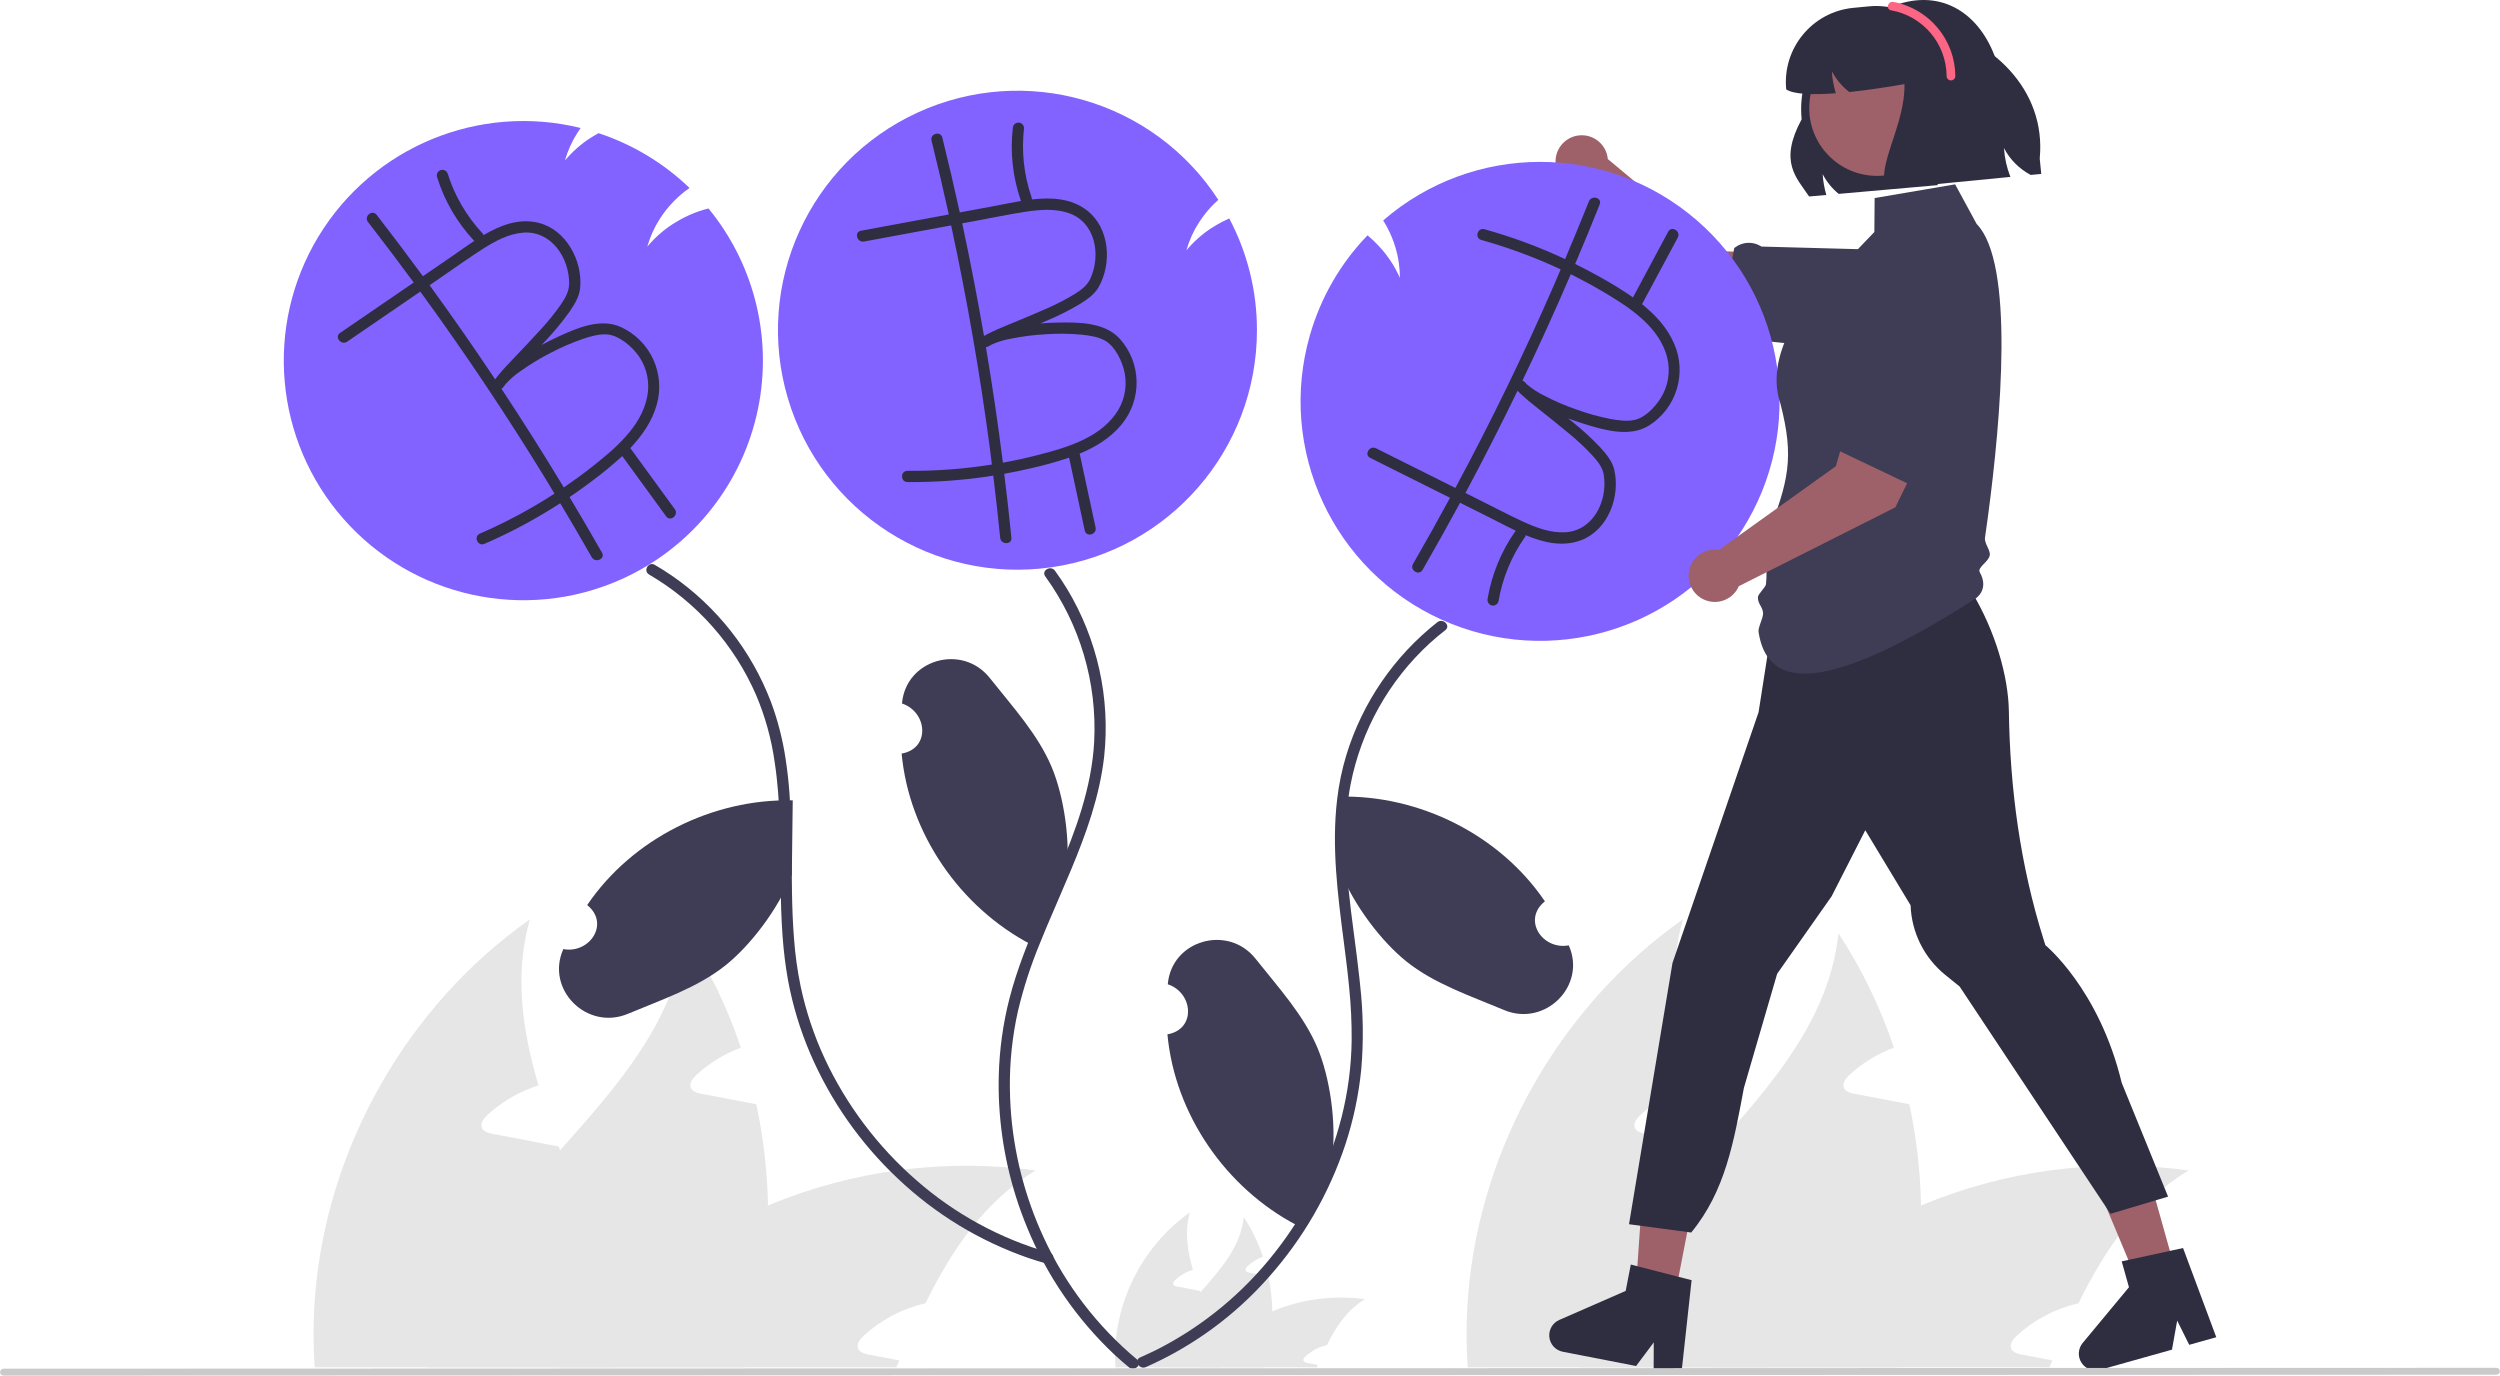
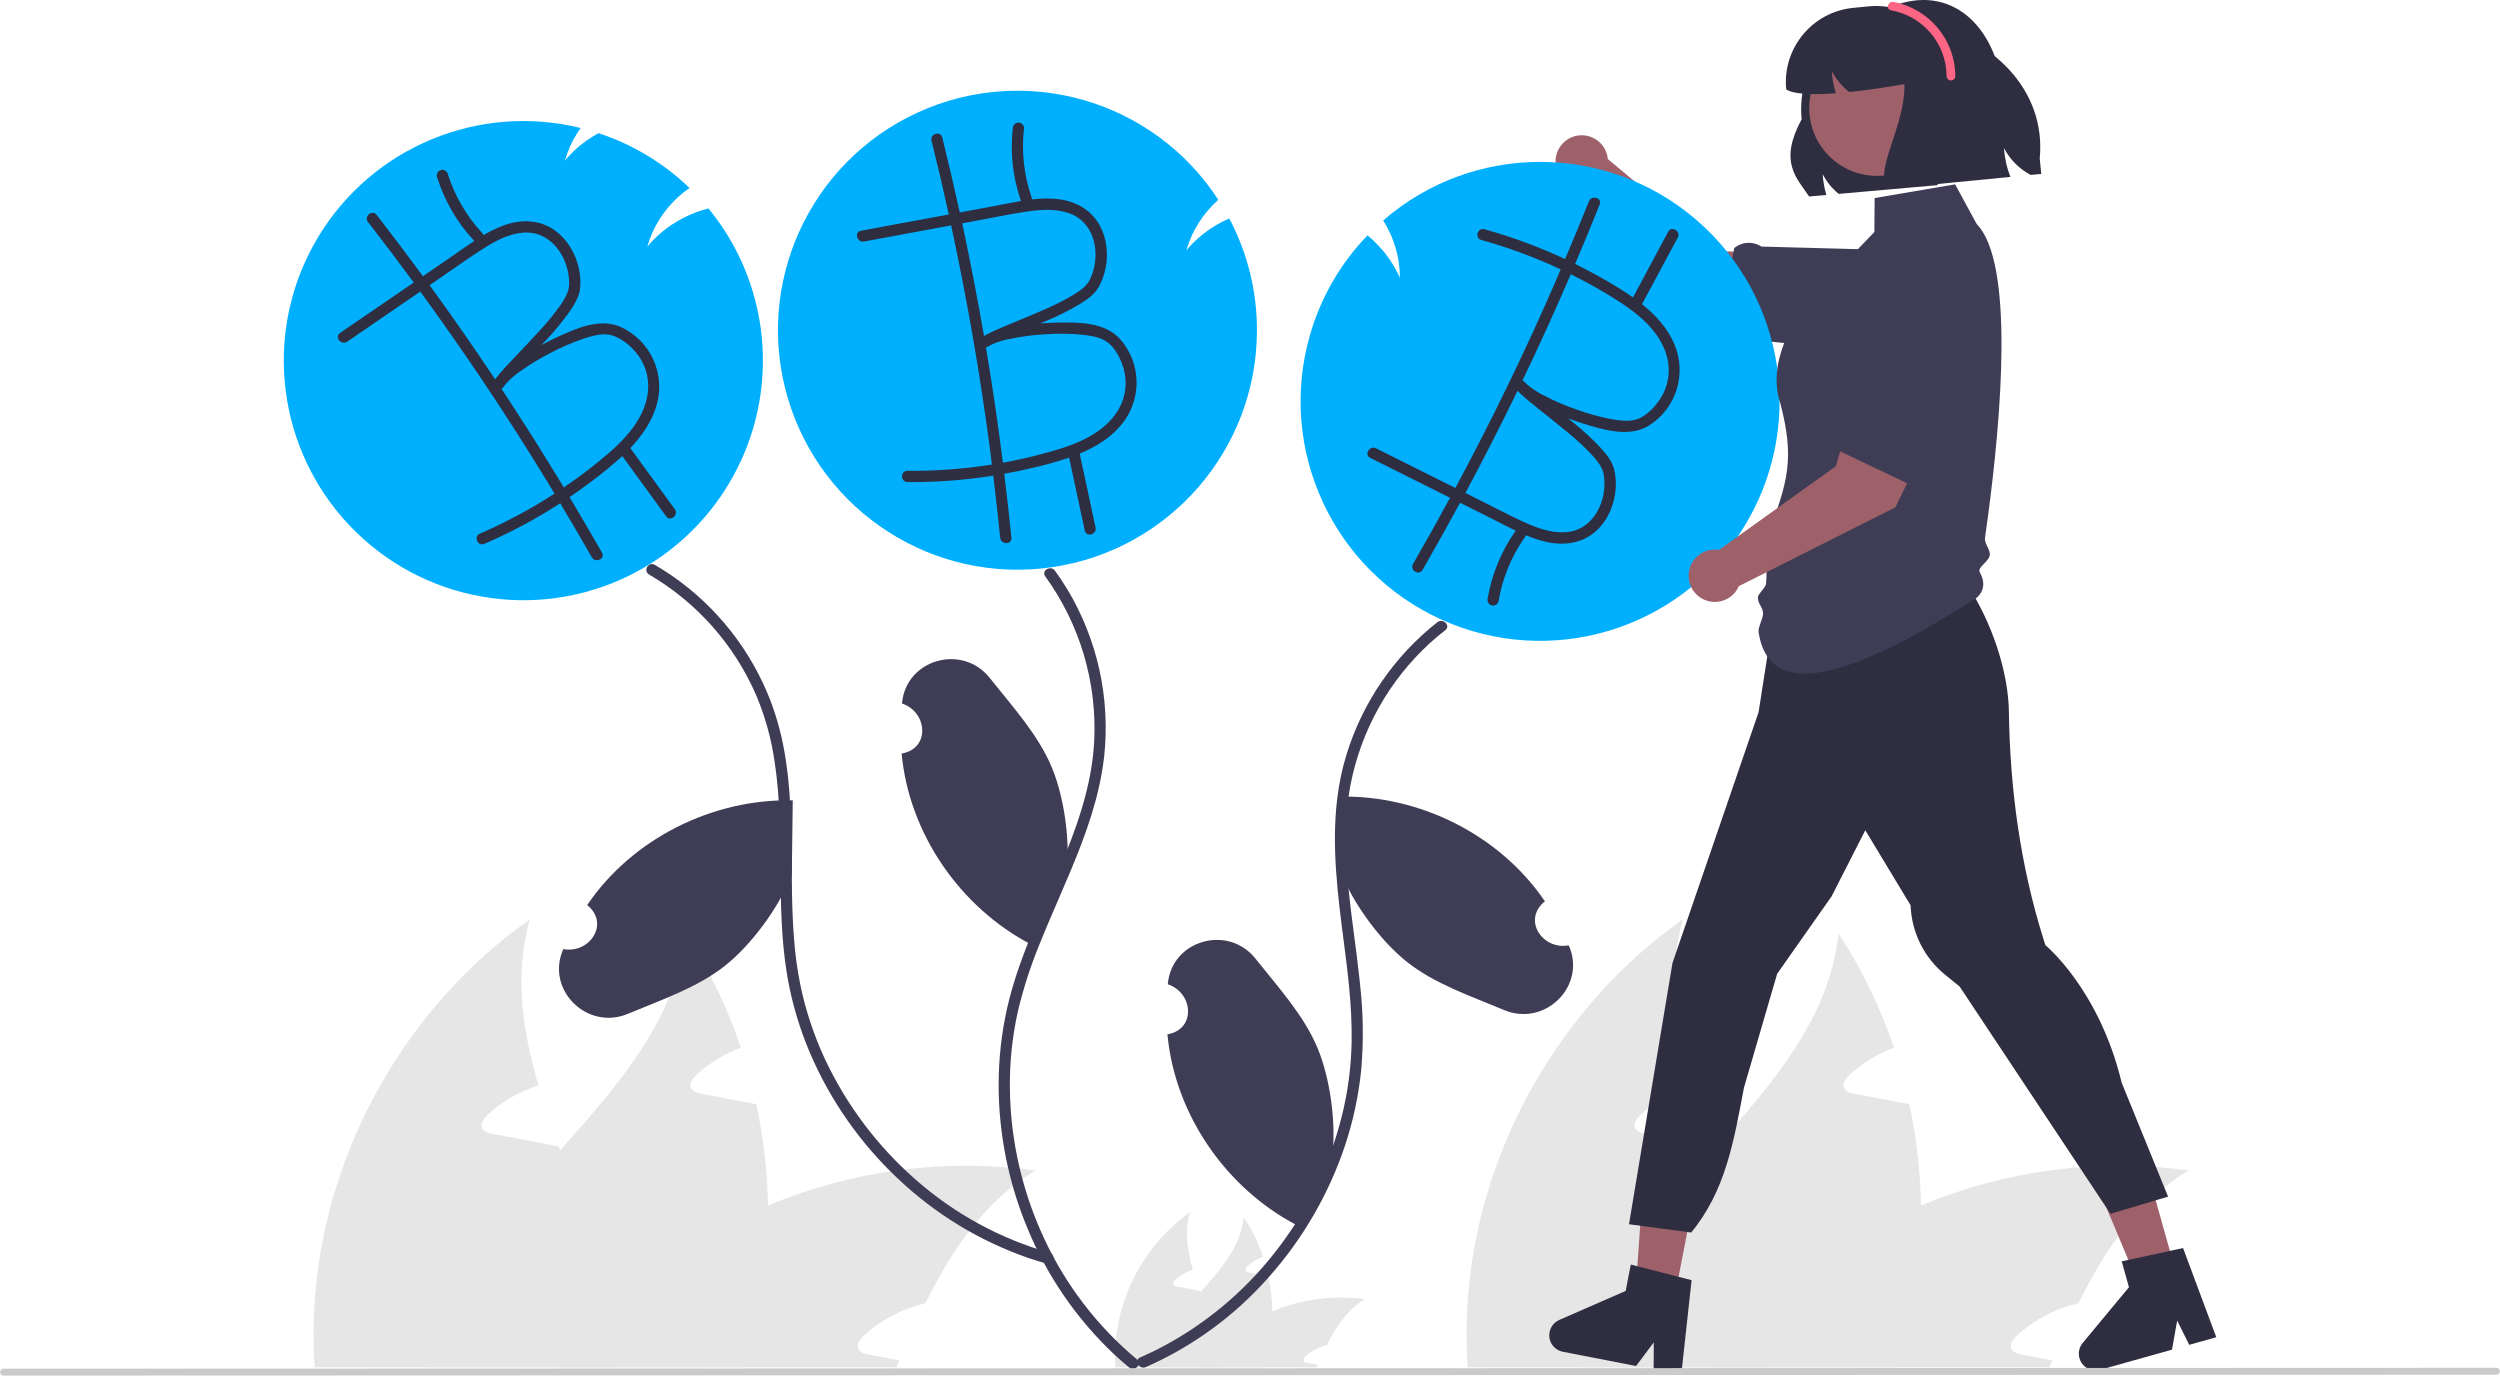
<svg xmlns="http://www.w3.org/2000/svg" data-name="Layer 1" width="860.131" height="473.286" viewBox="0 0 860.131 473.286">
  <path d="M821.557,317.825a16.215,16.215,0,0,0-15.722-16.725L761.066,299.763l-37.956-31.693a9.011,9.011,0,1,0-10.371,9.734l39.786,45.327,49.6,10.066A16.215,16.215,0,0,0,821.557,317.825Z" transform="translate(-169.9343 -213.3572)" fill="#9e616a" />
  <path d="M760.75,329.04l5.862-30.344.192-.148a7.851,7.851,0,0,1,8.827-.56l.34.2,39.527,1.065,4.627,2.723,2.67-.652c8.073-1.97,16.23-3.306,21.205.227,2.812,1.995,4.405,5.317,4.874,10.151a23.258,23.258,0,0,1-26.029,25.324l-1.988-.27-6.511-2.63-10.069,1.196-6.025-2.476Z" transform="translate(-169.9343 -213.3572)" fill="#3f3d56" />
  <path d="M607.684,664.513a59.481,59.481,0,0,1-2.576,18.611c-.064.219-.142.438-.219.657H566.971a34.03,34.03,0,0,1,2.563-7.728c3.155-6.698,8.307-12.429,13.395-18.122,7.007-7.844,13.846-15.623,14.928-25.824a58.582,58.582,0,0,1,6.594,13.614,16.001,16.001,0,0,0-5.294,3.246c-.425.399-.876.979-.657,1.533.206.464.773.618,1.275.721,1.211.232,2.421.464,3.632.683.953.193,1.919.373,2.885.554A63.244,63.244,0,0,1,607.684,664.513Z" transform="translate(-169.9343 -213.3572)" fill="#e6e6e6" />
  <path d="M639.536,660.34c-6.079,3.696-9.943,9.415-13.099,15.816a16.178,16.178,0,0,0-7.354,3.864c-.438.399-.889.979-.657,1.533.193.464.773.618,1.275.721,1.198.232,2.421.464,3.619.683-.116.271-.232.554-.348.824H582.787a56.823,56.823,0,0,1,6.041-6.904c.477-.477.966-.927,1.468-1.391A60.103,60.103,0,0,1,607.684,664.513,61.169,61.169,0,0,1,639.536,660.34Z" transform="translate(-169.9343 -213.3572)" fill="#e6e6e6" />
  <path d="M589.485,683.781H553.705a58.122,58.122,0,0,1,.052-8.604,61.525,61.525,0,0,1,25.566-44.732c-1.855,6.607-.902,13.176,1.03,19.771-.27.09-.541.167-.786.27a16.003,16.003,0,0,0-5.294,3.246c-.425.399-.876.979-.657,1.533.193.464.773.618,1.275.721,1.211.232,2.421.464,3.619.683.966.193,1.932.373,2.898.567.451.077.902.167,1.352.258.064.155.103.296.167.438,2.267,6.247,4.74,12.545,5.899,18.946a44.224,44.224,0,0,1,.593,4.856C589.459,682.416,589.485,683.098,589.485,683.781Z" transform="translate(-169.9343 -213.3572)" fill="#e6e6e6" />
  <path d="M434.166,628.11a171.856,171.856,0,0,1-7.443,53.773c-.186.633-.41,1.265-.633,1.898h-109.555a98.322,98.322,0,0,1,7.406-22.328c9.117-19.351,24.002-35.911,38.701-52.359,20.244-22.663,40.004-45.139,43.13-74.612a169.258,169.258,0,0,1,19.053,39.334,46.231,46.231,0,0,0-15.294,9.378c-1.228,1.154-2.531,2.828-1.898,4.428.595,1.34,2.233,1.786,3.684,2.084,3.498.67,6.996,1.34,10.494,1.972,2.754.558,5.545,1.079,8.336,1.6A182.729,182.729,0,0,1,434.166,628.11Z" transform="translate(-169.9343 -213.3572)" fill="#e6e6e6" />
  <path d="M526.193,616.053c-17.565,10.68-28.729,27.203-37.846,45.697a46.743,46.743,0,0,0-21.249,11.164c-1.265,1.154-2.568,2.828-1.898,4.428.558,1.34,2.233,1.786,3.684,2.084,3.461.67,6.996,1.34,10.457,1.972-.335.782-.67,1.6-1.005,2.382H362.233a164.175,164.175,0,0,1,17.453-19.946c1.377-1.377,2.791-2.679,4.242-4.019a173.653,173.653,0,0,1,50.238-31.706A176.734,176.734,0,0,1,526.193,616.053Z" transform="translate(-169.9343 -213.3572)" fill="#e6e6e6" />
  <path d="M381.584,683.781H278.206a167.932,167.932,0,0,1,.149-24.858c4.131-51.094,31.929-99.768,73.868-129.241-5.359,19.09-2.605,38.069,2.977,57.122-.781.261-1.563.484-2.27.781a46.236,46.236,0,0,0-15.294,9.378c-1.228,1.154-2.53,2.828-1.898,4.428.558,1.34,2.233,1.786,3.684,2.084,3.498.67,6.996,1.34,10.457,1.972,2.791.558,5.582,1.079,8.373,1.637,1.302.223,2.605.484,3.907.744.186.447.298.856.484,1.265,6.55,18.048,13.694,36.245,17.044,54.74a127.778,127.778,0,0,1,1.712,14.029C381.509,679.836,381.584,681.808,381.584,683.781Z" transform="translate(-169.9343 -213.3572)" fill="#e6e6e6" />
  <path d="M830.864,628.11a171.856,171.856,0,0,1-7.443,53.773c-.186.633-.41,1.265-.633,1.898h-109.555a98.322,98.322,0,0,1,7.406-22.328c9.117-19.351,24.002-35.911,38.701-52.359,20.244-22.663,40.004-45.139,43.13-74.612a169.258,169.258,0,0,1,19.053,39.334,46.231,46.231,0,0,0-15.294,9.378c-1.228,1.154-2.531,2.828-1.898,4.428.595,1.34,2.233,1.786,3.684,2.084,3.498.67,6.996,1.34,10.494,1.972,2.754.558,5.545,1.079,8.336,1.6A182.729,182.729,0,0,1,830.864,628.11Z" transform="translate(-169.9343 -213.3572)" fill="#e6e6e6" />
  <path d="M922.892,616.053c-17.565,10.68-28.729,27.203-37.846,45.697a46.743,46.743,0,0,0-21.249,11.164c-1.265,1.154-2.568,2.828-1.898,4.428.558,1.34,2.233,1.786,3.684,2.084,3.461.67,6.996,1.34,10.457,1.972-.335.782-.67,1.6-1.005,2.382H758.932a164.175,164.175,0,0,1,17.453-19.946c1.377-1.377,2.791-2.679,4.242-4.019a173.653,173.653,0,0,1,50.238-31.706A176.734,176.734,0,0,1,922.892,616.053Z" transform="translate(-169.9343 -213.3572)" fill="#e6e6e6" />
  <path d="M778.282,683.781H674.905a167.932,167.932,0,0,1,.149-24.858c4.131-51.094,31.929-99.768,73.868-129.241-5.359,19.09-2.605,38.069,2.977,57.122-.781.261-1.563.484-2.27.781a46.236,46.236,0,0,0-15.294,9.378c-1.228,1.154-2.53,2.828-1.898,4.428.558,1.34,2.233,1.786,3.684,2.084,3.498.67,6.996,1.34,10.457,1.972,2.791.558,5.582,1.079,8.373,1.637,1.302.223,2.605.484,3.907.744.186.447.298.856.484,1.265,6.55,18.048,13.694,36.245,17.044,54.74a127.778,127.778,0,0,1,1.712,14.029C778.208,679.836,778.282,681.808,778.282,683.781Z" transform="translate(-169.9343 -213.3572)" fill="#e6e6e6" />
-   <path d="M602.389,327.01a82.393,82.393,0,1,1-13.292-44.912,36.119,36.119,0,0,0-3.478,3.542c-.283.322-.567.67-.837,1.005-.399.489-.773.979-1.133,1.481-.425.58-.824,1.172-1.211,1.777a35.624,35.624,0,0,0-4.328,9.595,39.016,39.016,0,0,1,8.72-7.741,1.178,1.178,0,0,1,.219-.116c.322-.206.644-.412.979-.618a40.574,40.574,0,0,1,4.444-2.344c.129-.051.258-.116.386-.167A81.913,81.913,0,0,1,602.389,327.01Z" transform="translate(-169.9343 -213.3572)" fill="#8263ff" />
+   <path d="M602.389,327.01a82.393,82.393,0,1,1-13.292-44.912,36.119,36.119,0,0,0-3.478,3.542c-.283.322-.567.67-.837,1.005-.399.489-.773.979-1.133,1.481-.425.58-.824,1.172-1.211,1.777a35.624,35.624,0,0,0-4.328,9.595,39.016,39.016,0,0,1,8.72-7.741,1.178,1.178,0,0,1,.219-.116c.322-.206.644-.412.979-.618a40.574,40.574,0,0,1,4.444-2.344c.129-.051.258-.116.386-.167A81.913,81.913,0,0,1,602.389,327.01Z" transform="translate(-169.9343 -213.3572)" fill="#00b0ff" />
  <path d="M558.404,683.832c-1.713-1.417-3.387-2.872-5.023-4.392a124.77,124.77,0,0,1-30.087-43.83,129.006,129.006,0,0,1-9.583-42.091c-.193-3.426-.232-6.839-.142-10.252a119.125,119.125,0,0,1,3.671-26.378c2.589-10.02,6.479-19.642,10.549-29.147,2.009-4.701,4.096-9.415,6.105-14.168,6.131-14.451,11.643-29.25,12.493-45.028a89.127,89.127,0,0,0-16.834-56.89c-1.455-2.009,1.893-3.941,3.336-1.945q2.222,3.033,4.173,6.26a92.442,92.442,0,0,1,12.764,57.663c-1.558,13.691-6.195,26.558-11.476,39.18-2.718,6.543-5.616,13.009-8.346,19.513-.824,1.958-1.636,3.916-2.421,5.899a154.123,154.123,0,0,0-7.406,22.939,115.695,115.695,0,0,0-2.795,26.378c.026,2.344.103,4.675.258,7.007a125.642,125.642,0,0,0,11.386,44.59,119.873,119.873,0,0,0,32.122,41.962C563.067,682.686,560.31,685.404,558.404,683.832Z" transform="translate(-169.9343 -213.3572)" fill="#3f3d56" />
  <path d="M555.236,329.946c-5.281-5.822-14.4-5.744-21.69-5.603-1.893.039-3.8.142-5.693.283.76-.322,1.52-.631,2.267-.953a92.379,92.379,0,0,0,11.064-5.538c2.512-1.546,5.268-3.387,6.749-6.015,4.675-8.256,3.761-20.453-4.083-26.429-5.41-4.134-12.171-4.482-18.895-3.722a1.94,1.94,0,0,0-.103-.734,53.999,53.999,0,0,1-2.602-23.776,1.938,1.938,0,0,0-1.932-1.932,1.972,1.972,0,0,0-1.932,1.932,56.725,56.725,0,0,0,2.731,24.807c.039.09.077.155.116.232-3.259.541-6.44,1.236-9.389,1.777q-5.854,1.082-11.695,2.164-2.84-12.906-6.002-25.734c-.593-2.409-4.328-1.391-3.722,1.03q3.149,12.674,5.938,25.412-15.108,2.782-30.203,5.59c-2.447.451-1.404,4.173,1.03,3.722q14.992-2.763,29.984-5.551,8.23,38.176,13.356,76.931c.232,1.777.438,3.555.657,5.345a175.213,175.213,0,0,1-29.031,2.164c-2.499-.026-2.499,3.838,0,3.864a178.393,178.393,0,0,0,29.508-2.202c.863,7.11,1.674,14.232,2.383,21.368.245,2.447,4.109,2.473,3.864,0-.721-7.342-1.558-14.683-2.46-22.012,3.194-.567,6.376-1.224,9.518-1.971a130.029,130.029,0,0,0,12.79-3.581q2.685,12.539,5.384,25.077c.528,2.421,4.25,1.391,3.735-1.03q-2.743-12.712-5.474-25.425c5.474-2.293,10.536-5.371,14.284-9.879A22.616,22.616,0,0,0,555.236,329.946ZM501.089,290.663c-.039-.155-.077-.309-.103-.464,1.352-.245,2.705-.502,4.057-.747,5.925-1.095,11.837-2.331,17.787-3.246,4.83-.734,10.008-1.146,14.709.438,9.325,3.143,11.244,14.4,7.548,22.553-1.108,2.434-3.246,3.98-5.564,5.422a83.834,83.834,0,0,1-10.046,5.139c-4.057,1.816-8.179,3.465-12.287,5.178-2.524,1.056-5.126,2.099-7.56,3.387a12.224,12.224,0,0,0-1.146.618Q505.159,309.738,501.089,290.663Zm52.666,65.133c-6.054,8.526-17.529,11.759-27.125,14.206-3.851.992-7.728,1.829-11.643,2.537q-2.512-19.938-5.847-39.734a1.948,1.948,0,0,0,.863-.283c.399-.245.799-.451,1.211-.67a28.211,28.211,0,0,1,6.685-1.996,80.383,80.383,0,0,1,11.772-1.494,78.019,78.019,0,0,1,12.146.116c2.795.27,5.899.708,8.282,2.061,3.49,1.971,6.028,7.148,6.813,11.296A18.205,18.205,0,0,1,553.755,355.796Z" transform="translate(-169.9343 -213.3572)" fill="#2f2e41" />
  <path d="M529.991,648.091q-3.149-.869-6.234-1.919a124.582,124.582,0,0,1-44.976-27.37,129.034,129.034,0,0,1-30.087-42.98,119.05,119.05,0,0,1-7.664-25.335,146.064,146.064,0,0,1-1.842-14.941c-.451-6.092-.605-12.223-.683-18.328-.167-13.833.051-27.975-2.048-41.679a91.965,91.965,0,0,0-6.401-23.094,89.18,89.18,0,0,0-36.811-41.422c-2.151-1.249-.206-4.585,1.945-3.336,1.996,1.159,3.954,2.383,5.86,3.696a93.086,93.086,0,0,1,34.132,43.469,97.42,97.42,0,0,1,5.075,19.822c2.331,15.082,1.893,30.641,2.164,45.852.09,5.178.271,10.368.683,15.546a126.511,126.511,0,0,0,2.28,16.589,116.535,116.535,0,0,0,8.256,24.819,126.618,126.618,0,0,0,31.491,41.872,118.866,118.866,0,0,0,45.878,25.013C533.404,645.038,532.387,648.773,529.991,648.091Z" transform="translate(-169.9343 -213.3572)" fill="#3f3d56" />
-   <path d="M383.419,412.789a82.431,82.431,0,1,1-13.704-155.395c-.373.515-.734,1.056-1.082,1.597a35.624,35.624,0,0,0-4.328,9.595,39.016,39.016,0,0,1,8.72-7.741,1.178,1.178,0,0,1,.219-.116c.322-.206.644-.412.979-.618.541-.335,1.082-.644,1.636-.94a82.45,82.45,0,0,1,31.311,18.856,35.041,35.041,0,0,0-3.542,2.782,36.12,36.12,0,0,0-3.478,3.542c-.283.322-.567.67-.837,1.005-.399.489-.773.979-1.133,1.481-.039.064-.09.116-.129.18-.373.515-.734,1.056-1.082,1.597a35.624,35.624,0,0,0-4.328,9.595,39.016,39.016,0,0,1,8.72-7.741,1.178,1.178,0,0,1,.219-.116c.322-.206.644-.412.979-.618.541-.335,1.082-.644,1.636-.94.914-.502,1.855-.966,2.808-1.404.129-.051.258-.116.386-.167a39.896,39.896,0,0,1,6.298-2.151,82.486,82.486,0,0,1-30.268,127.716Z" transform="translate(-169.9343 -213.3572)" fill="#8263ff" />
+   <path d="M383.419,412.789a82.431,82.431,0,1,1-13.704-155.395c-.373.515-.734,1.056-1.082,1.597a35.624,35.624,0,0,0-4.328,9.595,39.016,39.016,0,0,1,8.72-7.741,1.178,1.178,0,0,1,.219-.116c.322-.206.644-.412.979-.618.541-.335,1.082-.644,1.636-.94a82.45,82.45,0,0,1,31.311,18.856,35.041,35.041,0,0,0-3.542,2.782,36.12,36.12,0,0,0-3.478,3.542c-.283.322-.567.67-.837,1.005-.399.489-.773.979-1.133,1.481-.039.064-.09.116-.129.18-.373.515-.734,1.056-1.082,1.597a35.624,35.624,0,0,0-4.328,9.595,39.016,39.016,0,0,1,8.72-7.741,1.178,1.178,0,0,1,.219-.116c.322-.206.644-.412.979-.618.541-.335,1.082-.644,1.636-.94.914-.502,1.855-.966,2.808-1.404.129-.051.258-.116.386-.167a39.896,39.896,0,0,1,6.298-2.151,82.486,82.486,0,0,1-30.268,127.716Z" transform="translate(-169.9343 -213.3572)" fill="#00b0ff" />
  <path d="M402.108,388.549q-7.651-10.51-15.314-21.02c4.083-4.315,7.457-9.183,9.067-14.825a22.616,22.616,0,0,0-12.429-26.88c-7.187-3.181-15.482.58-22.089,3.671-1.726.799-3.413,1.661-5.087,2.563.554-.593,1.133-1.185,1.687-1.79a93.013,93.013,0,0,0,7.857-9.557c1.674-2.421,3.452-5.229,3.735-8.23.927-9.428-4.856-20.208-14.451-22.501-6.607-1.584-12.944.824-18.779,4.263a1.943,1.943,0,0,0-.386-.631,53.907,53.907,0,0,1-12.017-20.685,1.938,1.938,0,0,0-2.55-.979,1.969,1.969,0,0,0-.979,2.55,56.584,56.584,0,0,0,12.545,21.561,2.346,2.346,0,0,0,.206.167c-2.756,1.816-5.397,3.735-7.87,5.435q-4.907,3.362-9.814,6.723-7.825-10.645-15.907-21.097c-1.533-1.958-4.521.489-2.988,2.447q7.998,10.317,15.726,20.827-12.674,8.675-25.347,17.349c-2.048,1.404.399,4.392,2.447,3.001q12.577-8.617,25.167-17.233,22.99,31.549,43.392,64.901c.94,1.533,1.842,3.078,2.769,4.611a173.618,173.618,0,0,1-25.669,13.756c-2.28.992-.721,4.521,1.571,3.529A178.074,178.074,0,0,0,362.682,386.502c3.671,6.157,7.303,12.339,10.845,18.573,1.211,2.138,4.766.593,3.529-1.571q-5.468-9.621-11.167-19.114,4.019-2.724,7.908-5.667a131.976,131.976,0,0,0,10.227-8.449q7.554,10.355,15.095,20.724C400.575,393.006,403.563,390.559,402.108,388.549Zm-61.823-44.693q-10.819-16.229-22.269-31.993c-.09-.129-.193-.258-.283-.373,1.133-.786,2.267-1.558,3.413-2.344,4.959-3.4,9.866-6.916,14.941-10.175,4.109-2.627,8.681-5.1,13.614-5.551,9.802-.914,16.126,8.591,16.048,17.542-.026,2.692-1.352,4.959-2.885,7.213a81.66,81.66,0,0,1-7.11,8.771c-2.975,3.31-6.066,6.491-9.119,9.724-1.893,1.983-3.838,3.993-5.551,6.157C340.8,343.161,340.542,343.496,340.284,343.856Zm33.243,30.177c-3.117,2.46-6.337,4.804-9.608,7.032q-10.375-17.195-21.458-33.951a1.844,1.844,0,0,0,.67-.605c.27-.374.554-.734.837-1.095a28.383,28.383,0,0,1,5.294-4.534,80.717,80.717,0,0,1,10.162-6.144,79.826,79.826,0,0,1,11.154-4.817c2.666-.889,5.68-1.739,8.398-1.481,3.993.386,8.411,4.096,10.819,7.573a18.232,18.232,0,0,1,2.769,14.039C390.477,360.304,381.307,367.903,373.527,374.034Z" transform="translate(-169.9343 -213.3572)" fill="#2f2e41" />
-   <path d="M620.619,328.679a82.393,82.393,0,1,0,25.204-39.478,36.12,36.12,0,0,1,2.361,4.366c.183.388.359.8.526,1.197.248.581.472,1.155.679,1.737.248.675.468,1.354.671,2.043a35.624,35.624,0,0,1,1.502,10.418,39.016,39.016,0,0,0-6.236-9.852,1.178,1.178,0,0,0-.178-.172c-.252-.287-.505-.574-.769-.865a40.575,40.575,0,0,0-3.621-3.483c-.11-.085-.215-.183-.325-.268A81.913,81.913,0,0,0,620.619,328.679Z" transform="translate(-169.9343 -213.3572)" fill="#8263ff" />
+   <path d="M620.619,328.679a82.393,82.393,0,1,0,25.204-39.478,36.12,36.12,0,0,1,2.361,4.366c.183.388.359.8.526,1.197.248.581.472,1.155.679,1.737.248.675.468,1.354.671,2.043a35.624,35.624,0,0,1,1.502,10.418,39.016,39.016,0,0,0-6.236-9.852,1.178,1.178,0,0,0-.178-.172c-.252-.287-.505-.574-.769-.865a40.575,40.575,0,0,0-3.621-3.483c-.11-.085-.215-.183-.325-.268A81.913,81.913,0,0,0,620.619,328.679Z" transform="translate(-169.9343 -213.3572)" fill="#00b0ff" />
  <path d="M667.213,430.151q-2.801,2.164-5.422,4.56a89.137,89.137,0,0,0-27.189,48.557c-.258,1.339-.477,2.692-.67,4.044-2.988,20.84,1.52,41.988,3.722,62.699.077.708.155,1.404.219,2.112a147.03,147.03,0,0,1,.399,29.25,121.704,121.704,0,0,1-5.5,25.876A130.597,130.597,0,0,1,606.549,652.663a122.047,122.047,0,0,1-42.4,31.053c-2.254.979-4.225-2.357-1.945-3.336,2.022-.889,4.031-1.816,6.002-2.808A121.304,121.304,0,0,0,608.52,644.317a124.469,124.469,0,0,0,23.016-46.715,113.639,113.639,0,0,0,3.439-26.339,168.263,168.263,0,0,0-.85-18.019c-.489-5.229-1.159-10.458-1.829-15.675-2.125-16.357-4.263-32.972-2.305-49.291a87.409,87.409,0,0,1,3.143-15.095,92.58,92.58,0,0,1,31.337-45.762C666.414,425.901,669.171,428.619,667.213,430.151Z" transform="translate(-169.9343 -213.3572)" fill="#3f3d56" />
  <path d="M745.87,331.453c-2.344-5.371-6.363-9.724-10.987-13.447q6.144-11.457,12.3-22.913c1.159-2.19-2.125-4.199-3.31-2.022q-6.047,11.302-12.107,22.604a130.14,130.14,0,0,0-11.296-6.981c-2.821-1.584-5.693-3.104-8.604-4.521,2.898-6.801,5.732-13.627,8.449-20.479.927-2.306-2.795-3.349-3.709-1.069-2.653,6.659-5.41,13.279-8.204,19.874a178.03,178.03,0,0,0-27.743-10.278c-2.409-.67-3.478,3.04-1.069,3.709a175.691,175.691,0,0,1,27.292,10.111c-.695,1.662-1.391,3.31-2.112,4.959q-15.591,35.799-34.119,70.234-13.64-6.839-27.279-13.64c-2.215-1.108-4.25,2.177-2.022,3.297q13.736,6.858,27.473,13.73-6.221,11.476-12.738,22.772c-1.249,2.164,2.061,4.173,3.297,2.022,4.405-7.638,8.681-15.327,12.893-23.068l10.639,5.319c2.679,1.327,5.538,2.885,8.526,4.302-.064.064-.116.116-.18.193a56.944,56.944,0,0,0-9.492,23.081,1.998,1.998,0,0,0,1.327,2.396,1.958,1.958,0,0,0,2.396-1.327,53.825,53.825,0,0,1,9.08-22.128,1.837,1.837,0,0,0,.296-.683c6.26,2.602,12.841,4.134,19.191,1.661,9.196-3.568,13.447-15.044,11.244-24.266-.695-2.937-2.846-5.474-4.83-7.651a91.906,91.906,0,0,0-9.093-8.385c-.631-.515-1.275-1.03-1.919-1.546,1.777.657,3.581,1.288,5.397,1.855,6.968,2.151,15.701,4.753,22.385.618A22.618,22.618,0,0,0,745.87,331.453Zm-36.192,30.989A84.801,84.801,0,0,1,717.908,370.17c1.829,2.022,3.452,4.096,3.838,6.749,1.301,8.848-3.658,19.139-13.485,19.577-4.959.219-9.827-1.61-14.258-3.645-5.474-2.524-10.806-5.358-16.203-8.05-1.224-.605-2.46-1.224-3.684-1.842a3.315,3.315,0,0,1,.232-.412q9.196-17.195,17.697-34.737a12.429,12.429,0,0,0,.927.914c1.983,1.906,4.199,3.632,6.324,5.345C702.774,356.852,706.277,359.583,709.678,362.442Zm32.47-13.614c-1.906,3.761-5.77,8.037-9.673,8.964-2.666.644-5.77.206-8.526-.309a76.986,76.986,0,0,1-11.708-3.259,79.808,79.808,0,0,1-10.896-4.688,28.21,28.21,0,0,1-5.873-3.774c-.335-.322-.657-.631-.979-.979a2.068,2.068,0,0,0-.747-.502q8.694-18.103,16.615-36.566,5.351,2.647,10.484,5.654c8.539,5.01,18.676,11.296,22.14,21.162A18.22,18.22,0,0,1,742.148,348.828Z" transform="translate(-169.9343 -213.3572)" fill="#2f2e41" />
  <path d="M531.84,477.45c-4.718-11.381-13.56-20.966-21.347-30.805-9.468-11.988-28.954-6.457-30.228,8.756,8.738,2.872,9.872,15.493-.122,17.221,2.552,27.537,20.124,52.931,44.551,65.693l12.081-22.573C538.408,502.89,535.979,487.425,531.84,477.45Z" transform="translate(-169.9343 -213.3572)" fill="#3f3d56" />
  <path d="M536.769,515.796q.201-.4.404-.799l-.398.744Z" transform="translate(-169.9343 -213.3572)" fill="#2f2e41" />
  <path d="M623.287,574.049c-4.718-11.381-13.56-20.966-21.347-30.805-9.468-11.988-28.954-6.457-30.228,8.756,8.738,2.872,9.872,15.493-.122,17.221,2.552,27.537,20.124,52.931,44.551,65.693l12.081-22.573C629.854,599.489,627.425,584.023,623.287,574.049Z" transform="translate(-169.9343 -213.3572)" fill="#3f3d56" />
  <path d="M653.858,544.188c9.625,7.69,21.996,11.816,33.565,16.674,14.078,5.929,28.474-8.321,22.246-22.259-9.039,1.703-16.125-8.803-8.206-15.14-15.527-22.885-43.174-36.642-70.727-36.028l.316,25.601C635.826,525.079,645.418,537.451,653.858,544.188Z" transform="translate(-169.9343 -213.3572)" fill="#3f3d56" />
  <path d="M419.557,545.476c-9.625,7.69-21.996,11.816-33.565,16.674-14.078,5.929-28.474-8.321-22.246-22.259,9.039,1.703,16.125-8.803,8.206-15.14,15.527-22.885,43.174-36.642,70.727-36.028l-.316,25.601C437.589,526.367,427.997,538.739,419.557,545.476Z" transform="translate(-169.9343 -213.3572)" fill="#3f3d56" />
  <path d="M628.216,612.395q.201-.4.404-.799l-.398.744Z" transform="translate(-169.9343 -213.3572)" fill="#2f2e41" />
  <polygon points="615.348 165.172 612.772 174.188 614.06 211.539 668.155 194.795 673.587 159 615.348 165.172" fill="#9e616a" />
  <polygon points="576.179 446.173 562.788 443.569 566.463 390.678 586.226 394.522 576.179 446.173" fill="#9e616a" />
  <path d="M751.934,653.803l-4.487-1.148L733.264,649.004l-2.249-.582L729.25,657.5l-22.83,9.98a5.77,5.77,0,0,0,1.203,10.954l25.21,4.903,6.082-8.133-.039,9.308,9.495,1.847Z" transform="translate(-169.9343 -213.3572)" fill="#2f2e41" />
  <polygon points="748.454 437.117 735.319 440.802 714.853 391.893 734.238 386.454 748.454 437.117" fill="#9e616a" />
  <path d="M921.016,642.742l-4.525.989-14.311,3.107-2.27.49,2.499,8.904-15.917,19.169a5.77,5.77,0,0,0,5.993,9.247l24.727-6.939,1.783-9.998,4.145,8.335,9.313-2.614Z" transform="translate(-169.9343 -213.3572)" fill="#2f2e41" />
  <path d="M781.418,417.168l61.103-18.811s-1.856,5.931,5.826,18.693c8.024,13.331,12.574,28.889,12.748,41.141.377,26.504,3.926,52.866,11.866,78.155l.689,2.195s18.506,15.097,26.262,47.352L915.866,625.061l-19.817,5.913-51.9-78.202-4.932-3.992a32.242,32.242,0,0,1-11.938-23.951v0l-15.59-25.824-11.587,22.734-18.737,26.652-11.435,39.254c-3.448,18.286-6.306,35.405-18.136,49.769l0,0L730.396,634.554l14.959-89.875,13.408-39.057,10.054-29.288,6.162-17.95Z" transform="translate(-169.9343 -213.3572)" fill="#2f2e41" />
  <path d="M777.678,398.366c-.817,5.148.505,9.911-.157,15.992-.11,1.007-2.681,3.365-2.76,4.366-.188,2.386,1.701,3.372,1.76,5.634.045,1.766-1.799,4.845-1.548,6.469,2.645,17.116,18.047,24.717,74.548-11.469,0,0,5-3,1.55-9.148-.92-1.639,3.1-3.548,3.45-5.852.266-1.751-1.928-4.028-1.644-6,.335-2.328.679-4.798,1.025-7.384,4.506-33.744,9.192-87.188-3.902-100.575l-7.393-13.62-27.701,4.714-.097,11.685L795.113,313.719s-19.085,19.66-12.592,38.638C787.231,370.6,785.481,378.781,777.678,398.366Z" transform="translate(-169.9343 -213.3572)" fill="#3f3d56" />
  <path d="M834.225,319.737a16.215,16.215,0,0,0-20.135,11.023l-12.526,43.001-40.202,28.79a9.011,9.011,0,1,0,6.821,12.481l53.86-27.141,22.189-45.488A16.215,16.215,0,0,0,834.225,319.737Z" transform="translate(-169.9343 -213.3572)" fill="#9e616a" />
  <path d="M829.824,381.413l-27.903-13.287-.096-.223a7.851,7.851,0,0,1,1.672-8.685l.279-.279,10.948-37.995,3.797-3.796.039-2.748c.118-8.309.872-16.54,5.54-20.47,2.637-2.221,6.253-2.93,11.049-2.171a23.258,23.258,0,0,1,17.983,31.55l-.76,1.857-4.179,5.642-1.369,10.047-3.908,5.211Z" transform="translate(-169.9343 -213.3572)" fill="#3f3d56" />
  <path d="M792.362,280.957l5.92-.518a33.454,33.454,0,0,1-1.258-7.162,21.666,21.666,0,0,0,5.511,6.786l33.948-2.996,20.655-41.683c-4.917-16.152-17.651-25.659-33.719-20.717-.969.298-1.958.653-2.944,1.059a35.554,35.554,0,0,0-30.687,38.676C781.849,269.119,788.007,274.441,792.362,280.957Z" transform="translate(-169.9343 -213.3572)" fill="#2f2e41" />
  <circle cx="645.801" cy="37.179" r="23.33" fill="#9e616a" />
  <path d="M784.483,244.092c2.5,1.773,9.281,1.935,17.095,1.345-.058-.148-.105-.3-.152-.451a33.455,33.455,0,0,1-1.258-7.162,21.666,21.666,0,0,0,5.511,6.786c.171.139.341.278.523.414,6.646-.691,13.569-1.773,18.959-2.728.385,13.957-10.058,28.716-6.171,36.078l42.625-4.145a32.894,32.894,0,0,1-2.209-9.922,21.81,21.81,0,0,0,9.203,9.239l3.623-.348-.525-5.318c2.298-23.838-16.62-41.699-40.156-46.709a25.554,25.554,0,0,0-18.667-5.626l-5.322.513A25.675,25.675,0,0,0,784.483,244.092Z" transform="translate(-169.9343 -213.3572)" fill="#2f2e41" />
  <path d="M820.545,216.901a23.174,23.174,0,0,1,19.129,22.676,1.501,1.501,0,0,0,3,0,26.163,26.163,0,0,0-21.331-25.568c-1.888-.34-2.698,2.551-.798,2.893Z" transform="translate(-169.9343 -213.3572)" fill="#fd6584" />
  <path d="M1028.875,686.335l-857.75.307a1.191,1.191,0,0,1,0-2.381l857.75-.307a1.191,1.191,0,0,1,0,2.381Z" transform="translate(-169.9343 -213.3572)" fill="#cacaca" />
</svg>
